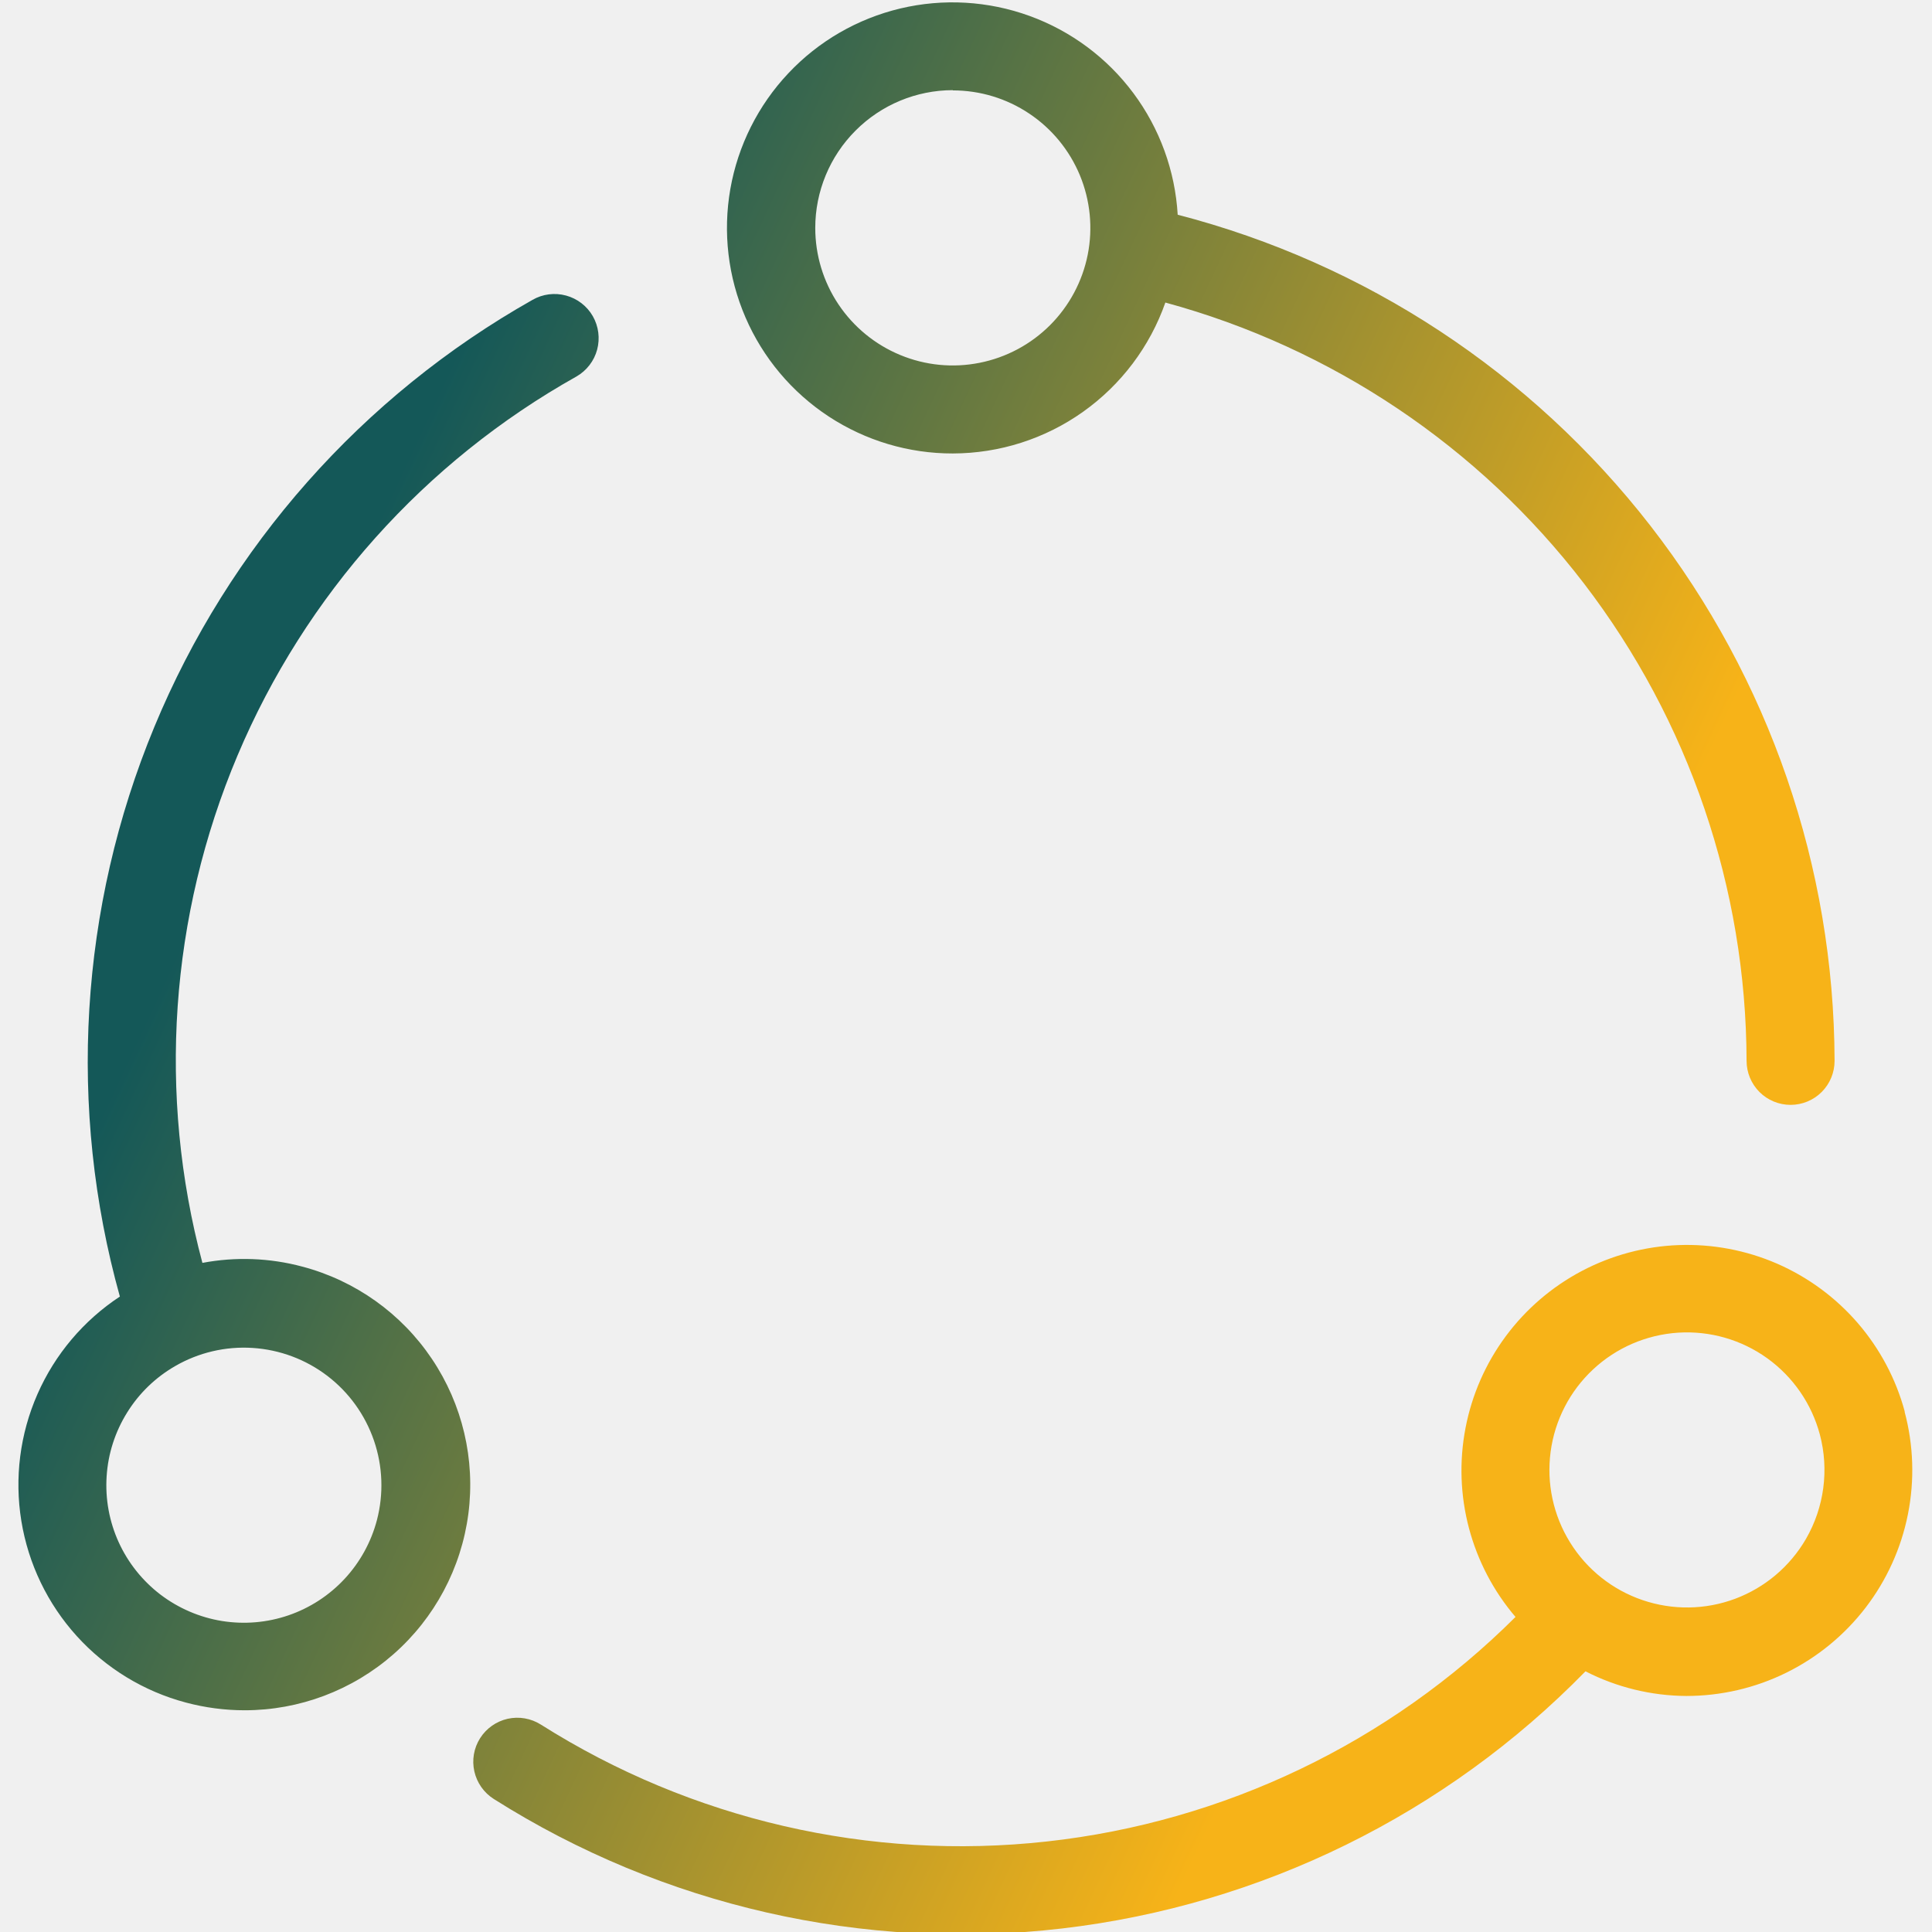
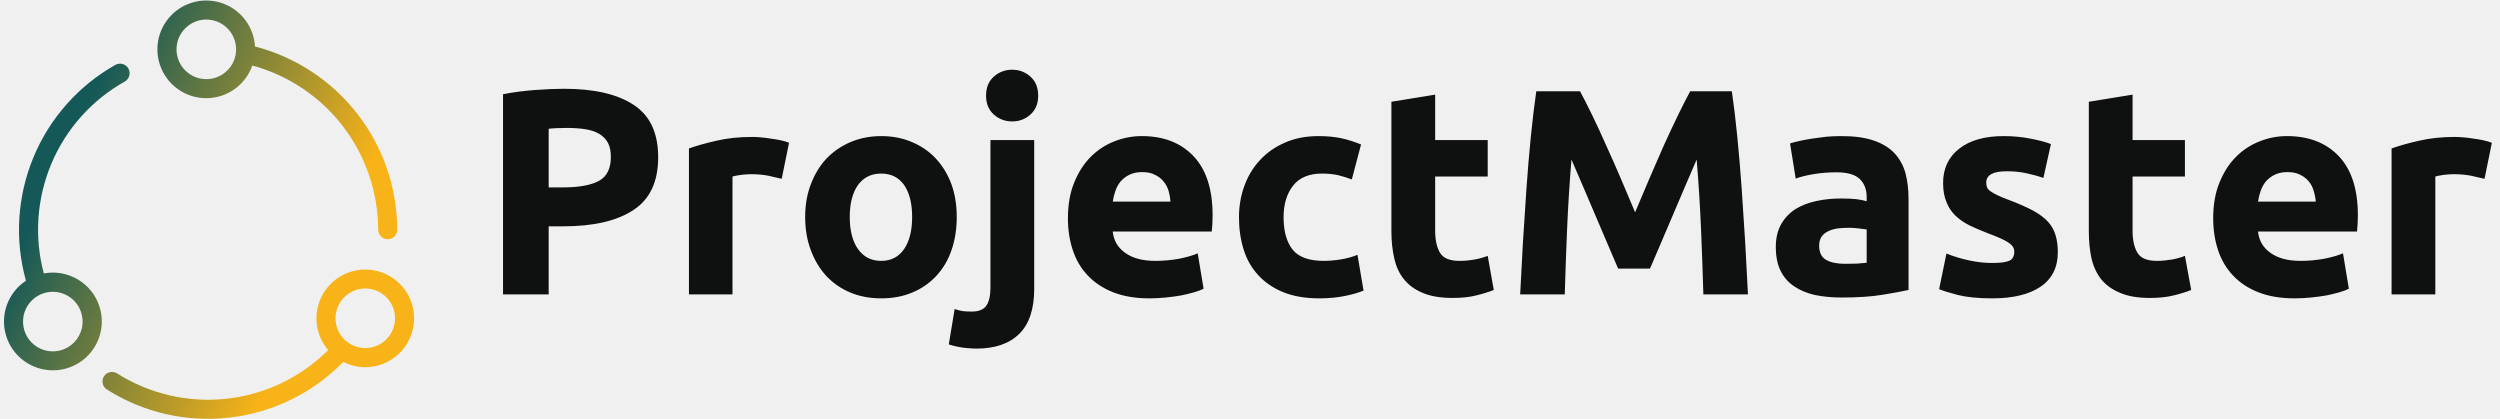
- <svg xmlns="http://www.w3.org/2000/svg" width="42" height="42" viewBox="0 0 42 42" fill="none">
-   <path d="M20.713 9.858C21.728 9.856 22.718 9.54 23.545 8.952C24.373 8.364 24.998 7.534 25.334 6.577C28.955 7.562 32.152 9.708 34.435 12.686C36.717 15.665 37.959 19.31 37.969 23.062C37.969 23.316 38.07 23.559 38.249 23.739C38.428 23.918 38.672 24.019 38.926 24.019C39.179 24.019 39.423 23.918 39.602 23.739C39.782 23.559 39.882 23.316 39.882 23.062C39.871 18.849 38.463 14.758 35.879 11.43C33.295 8.102 29.681 5.724 25.602 4.668C25.546 3.712 25.211 2.793 24.639 2.025C24.067 1.257 23.282 0.673 22.381 0.346C21.481 0.019 20.505 -0.037 19.573 0.184C18.641 0.406 17.794 0.895 17.138 1.593C16.481 2.29 16.043 3.164 15.877 4.108C15.712 5.051 15.826 6.022 16.207 6.902C16.587 7.781 17.216 8.529 18.017 9.055C18.818 9.58 19.755 9.86 20.713 9.858ZM20.713 1.965C21.305 1.965 21.883 2.14 22.374 2.469C22.866 2.797 23.249 3.264 23.476 3.811C23.702 4.357 23.761 4.958 23.646 5.538C23.53 6.118 23.245 6.651 22.827 7.069C22.409 7.487 21.876 7.772 21.296 7.887C20.716 8.003 20.115 7.944 19.569 7.717C19.023 7.491 18.556 7.108 18.227 6.616C17.898 6.124 17.723 5.546 17.723 4.955C17.723 4.161 18.038 3.4 18.599 2.839C19.159 2.277 19.92 1.961 20.713 1.96V1.965ZM6.572 27.535C5.863 27.345 5.121 27.318 4.4 27.454C3.422 23.795 3.69 19.914 5.163 16.425C6.636 12.935 9.229 10.036 12.533 8.184C12.753 8.057 12.915 7.848 12.981 7.602C13.047 7.356 13.013 7.094 12.887 6.873C12.76 6.652 12.55 6.491 12.305 6.425C12.059 6.358 11.796 6.392 11.576 6.519C7.874 8.609 4.979 11.878 3.354 15.805C1.728 19.733 1.464 24.091 2.606 28.186C1.816 28.706 1.194 29.443 0.814 30.308C0.434 31.174 0.312 32.131 0.464 33.064C0.616 33.997 1.034 34.866 1.669 35.567C2.304 36.267 3.127 36.769 4.041 37.012C4.458 37.123 4.887 37.18 5.318 37.18C6.51 37.18 7.66 36.746 8.555 35.96C9.45 35.174 10.028 34.089 10.182 32.908C10.335 31.727 10.054 30.53 9.389 29.541C8.725 28.552 7.723 27.839 6.572 27.535ZM8.194 33.046C8.068 33.523 7.828 33.96 7.493 34.321C7.158 34.682 6.739 34.955 6.273 35.115C5.808 35.275 5.31 35.317 4.824 35.239C4.338 35.16 3.879 34.962 3.487 34.664C3.096 34.365 2.784 33.974 2.58 33.526C2.376 33.078 2.286 32.586 2.318 32.095C2.349 31.604 2.502 31.128 2.762 30.71C3.021 30.291 3.38 29.944 3.807 29.698C4.318 29.402 4.905 29.265 5.493 29.303C6.082 29.341 6.647 29.552 7.116 29.91C7.585 30.268 7.937 30.757 8.129 31.315C8.321 31.873 8.343 32.475 8.194 33.046ZM41.408 30.688C41.217 29.978 40.867 29.32 40.387 28.763C39.907 28.207 39.307 27.765 38.633 27.471C37.959 27.178 37.227 27.04 36.492 27.067C35.757 27.094 35.038 27.287 34.387 27.63C33.737 27.973 33.172 28.458 32.734 29.049C32.296 29.64 31.997 30.322 31.859 31.044C31.72 31.766 31.746 32.511 31.934 33.221C32.123 33.932 32.468 34.592 32.946 35.151C30.203 37.886 26.611 39.607 22.761 40.032C18.911 40.458 15.031 39.561 11.758 37.491C11.543 37.355 11.284 37.31 11.036 37.365C10.788 37.421 10.573 37.573 10.437 37.787C10.301 38.002 10.256 38.261 10.312 38.509C10.368 38.756 10.519 38.972 10.734 39.108C14.409 41.434 18.771 42.428 23.092 41.923C27.412 41.418 31.428 39.444 34.467 36.333C35.145 36.681 35.896 36.864 36.658 36.869C37.411 36.869 38.155 36.697 38.831 36.364C39.507 36.031 40.097 35.547 40.556 34.95C41.015 34.352 41.33 33.657 41.477 32.917C41.624 32.178 41.599 31.416 41.404 30.688H41.408ZM39.261 33.453C38.914 34.052 38.37 34.512 37.723 34.755C37.075 34.998 36.363 35.008 35.708 34.785C35.053 34.562 34.496 34.119 34.132 33.531C33.767 32.943 33.618 32.247 33.709 31.561C33.8 30.875 34.126 30.242 34.632 29.77C35.137 29.298 35.791 29.016 36.481 28.971C37.172 28.927 37.856 29.123 38.418 29.527C38.979 29.931 39.384 30.517 39.562 31.185C39.765 31.951 39.657 32.767 39.261 33.453Z" fill="url(#paint0_linear_145_674)" />
+ <svg xmlns="http://www.w3.org/2000/svg" width="251" height="42" viewBox="0 0 251 42" fill="none">
+   <g clip-path="url(#clip0_145_670)">
+     <path d="M56.621 8.913C59.663 8.913 61.996 9.452 63.621 10.531C65.261 11.597 66.081 13.348 66.081 15.787C66.081 18.239 65.254 20.005 63.6 21.084C61.947 22.177 59.593 22.724 56.537 22.724H55.087V29.556H50.504V9.459C51.499 9.263 52.557 9.123 53.679 9.039C54.8 8.955 55.781 8.913 56.621 8.913ZM56.916 12.844C56.58 12.844 56.25 12.851 55.928 12.865C55.605 12.879 55.325 12.9 55.087 12.928V18.814H56.537C58.121 18.814 59.319 18.597 60.132 18.162C60.931 17.728 61.33 16.922 61.33 15.745C61.33 15.184 61.232 14.715 61.036 14.336C60.826 13.958 60.531 13.657 60.153 13.432C59.761 13.208 59.291 13.054 58.745 12.97C58.198 12.886 57.589 12.844 56.916 12.844ZM79.219 14.336L78.483 17.952C78.091 17.854 77.635 17.749 77.117 17.637C76.585 17.538 76.01 17.489 75.393 17.489C75.127 17.489 74.805 17.511 74.426 17.553C74.034 17.609 73.74 17.665 73.543 17.721V29.556H69.171V14.904C69.956 14.624 70.881 14.364 71.946 14.126C73.011 13.874 74.202 13.748 75.519 13.748C75.758 13.748 76.045 13.762 76.381 13.79C76.704 13.818 77.033 13.86 77.369 13.916C77.706 13.958 78.042 14.014 78.378 14.084C78.715 14.154 78.995 14.238 79.219 14.336ZM96.057 21.778C96.057 22.997 95.882 24.111 95.531 25.12C95.181 26.129 94.67 26.991 93.997 27.706C93.338 28.42 92.539 28.974 91.6 29.366C90.676 29.759 89.632 29.955 88.468 29.955C87.333 29.955 86.296 29.759 85.357 29.366C84.432 28.974 83.633 28.42 82.961 27.706C82.302 26.991 81.784 26.129 81.405 25.12C81.027 24.111 80.838 22.997 80.838 21.778C80.838 20.559 81.034 19.451 81.426 18.456C81.805 17.462 82.33 16.607 83.003 15.892C83.69 15.191 84.495 14.645 85.42 14.252C86.359 13.86 87.375 13.664 88.468 13.664C89.59 13.664 90.612 13.86 91.537 14.252C92.476 14.645 93.275 15.191 93.934 15.892C94.606 16.607 95.132 17.462 95.51 18.456C95.875 19.451 96.057 20.559 96.057 21.778ZM91.579 21.778C91.579 20.432 91.313 19.367 90.781 18.583C90.234 17.812 89.463 17.426 88.468 17.426C87.473 17.426 86.696 17.812 86.135 18.583C85.588 19.367 85.315 20.432 85.315 21.778C85.315 23.137 85.588 24.209 86.135 24.994C86.696 25.793 87.473 26.192 88.468 26.192C89.463 26.192 90.234 25.793 90.781 24.994C91.313 24.209 91.579 23.137 91.579 21.778ZM98.012 35C97.732 35 97.318 34.972 96.772 34.916C96.239 34.846 95.735 34.734 95.258 34.58L95.847 31.027C96.141 31.125 96.414 31.195 96.666 31.237C96.905 31.265 97.213 31.279 97.591 31.279C98.278 31.279 98.762 31.076 99.042 30.67C99.308 30.263 99.441 29.668 99.441 28.883V14.063H103.835V28.988C103.835 31.034 103.33 32.547 102.321 33.529C101.326 34.51 99.89 35 98.012 35ZM104.234 9.607C104.234 10.405 103.975 11.036 103.456 11.498C102.938 11.961 102.328 12.192 101.628 12.192C100.913 12.192 100.296 11.961 99.778 11.498C99.259 11.036 99 10.405 99 9.607C99 8.794 99.259 8.156 99.778 7.694C100.296 7.231 100.913 7 101.628 7C102.328 7 102.938 7.231 103.456 7.694C103.975 8.156 104.234 8.794 104.234 9.607ZM107.219 21.925C107.219 20.552 107.429 19.353 107.85 18.33C108.27 17.293 108.824 16.431 109.51 15.745C110.197 15.058 110.989 14.54 111.886 14.189C112.769 13.839 113.687 13.664 114.64 13.664C116.826 13.664 118.556 14.336 119.832 15.682C121.107 17.027 121.745 19.003 121.745 21.61C121.745 21.862 121.738 22.142 121.724 22.451C121.71 22.745 121.689 23.011 121.661 23.249H111.718C111.816 24.16 112.236 24.875 112.979 25.393C113.722 25.926 114.724 26.192 115.985 26.192C116.784 26.192 117.575 26.122 118.36 25.982C119.131 25.828 119.762 25.646 120.252 25.435L120.841 28.988C120.602 29.114 120.287 29.233 119.895 29.345C119.502 29.457 119.068 29.563 118.591 29.661C118.115 29.745 117.596 29.815 117.036 29.871C116.489 29.927 115.943 29.955 115.396 29.955C114.009 29.955 112.797 29.752 111.76 29.345C110.737 28.939 109.882 28.371 109.195 27.643C108.522 26.928 108.025 26.08 107.703 25.099C107.38 24.118 107.219 23.06 107.219 21.925ZM111.718 20.243H117.519C117.491 19.879 117.428 19.521 117.33 19.171C117.218 18.807 117.05 18.491 116.826 18.225C116.601 17.945 116.314 17.721 115.964 17.553C115.628 17.37 115.2 17.279 114.682 17.279C114.191 17.279 113.771 17.363 113.42 17.532C113.07 17.7 112.776 17.917 112.537 18.183C112.299 18.463 112.117 18.786 111.991 19.15C111.865 19.515 111.774 19.879 111.718 20.243ZM124.393 21.82C124.393 20.699 124.575 19.641 124.94 18.646C125.304 17.651 125.83 16.789 126.516 16.06C127.203 15.317 128.037 14.736 129.018 14.315C129.999 13.881 131.12 13.664 132.381 13.664C133.208 13.664 133.965 13.734 134.652 13.874C135.338 14.028 136.004 14.238 136.649 14.505L135.724 18.015C135.317 17.861 134.869 17.721 134.378 17.595C133.888 17.483 133.341 17.426 132.739 17.426C131.435 17.426 130.468 17.826 129.838 18.625C129.193 19.437 128.871 20.503 128.871 21.82C128.871 23.207 129.172 24.286 129.775 25.057C130.377 25.814 131.421 26.192 132.907 26.192C133.439 26.192 134.007 26.143 134.609 26.045C135.226 25.947 135.787 25.793 136.291 25.583L136.901 29.177C136.396 29.387 135.759 29.57 134.988 29.724C134.231 29.878 133.39 29.955 132.465 29.955C131.05 29.955 129.831 29.745 128.808 29.324C127.799 28.904 126.965 28.329 126.306 27.601C125.648 26.886 125.164 26.031 124.856 25.036C124.547 24.041 124.393 22.969 124.393 21.82ZM139.697 23.228V10.216L144.09 9.502V14.063H149.366V17.721H144.09V23.165C144.09 24.09 144.251 24.826 144.573 25.372C144.896 25.919 145.547 26.192 146.528 26.192C147.005 26.192 147.488 26.15 147.979 26.066C148.483 25.982 148.946 25.856 149.366 25.688L149.976 29.114C149.443 29.324 148.855 29.506 148.21 29.661C147.565 29.829 146.774 29.913 145.835 29.913C144.63 29.913 143.635 29.745 142.85 29.408C142.065 29.086 141.441 28.638 140.979 28.063C140.502 27.488 140.173 26.788 139.991 25.961C139.795 25.134 139.697 24.223 139.697 23.228ZM154.243 9.165H158.637C158.987 9.81 159.393 10.609 159.856 11.562C160.318 12.514 160.795 13.544 161.285 14.652C161.79 15.759 162.287 16.887 162.778 18.036C163.268 19.199 163.731 20.292 164.165 21.315C164.599 20.292 165.062 19.199 165.552 18.036C166.043 16.887 166.533 15.759 167.024 14.652C167.528 13.544 168.012 12.514 168.474 11.562C168.937 10.609 169.343 9.81 169.694 9.165H173.877C174.073 10.511 174.255 12.024 174.423 13.706C174.591 15.387 174.739 17.132 174.865 18.94C174.991 20.762 175.11 22.584 175.222 24.405C175.32 26.227 175.411 27.944 175.495 29.556H171.018C170.962 27.566 170.885 25.407 170.787 23.081C170.689 20.741 170.541 18.386 170.345 16.018C169.995 16.845 169.602 17.756 169.168 18.751C168.734 19.746 168.306 20.748 167.886 21.757C167.465 22.752 167.059 23.705 166.667 24.616C166.274 25.526 165.938 26.311 165.658 26.97H162.462C162.182 26.311 161.846 25.526 161.453 24.616C161.061 23.705 160.655 22.752 160.234 21.757C159.814 20.748 159.386 19.746 158.952 18.751C158.517 17.756 158.125 16.845 157.775 16.018C157.578 18.386 157.431 20.741 157.333 23.081C157.235 25.407 157.158 27.566 157.102 29.556H152.625C152.709 27.944 152.8 26.227 152.898 24.405C153.01 22.584 153.129 20.762 153.255 18.94C153.381 17.132 153.528 15.387 153.697 13.706C153.865 12.024 154.047 10.511 154.243 9.165ZM185.228 26.486C185.663 26.486 186.076 26.48 186.468 26.465C186.861 26.437 187.176 26.409 187.414 26.381V23.039C187.232 23.011 186.966 22.976 186.615 22.934C186.265 22.892 185.943 22.871 185.649 22.871C185.228 22.871 184.843 22.892 184.492 22.934C184.128 22.99 183.806 23.088 183.525 23.228C183.245 23.368 183.028 23.551 182.874 23.775C182.72 24.013 182.643 24.307 182.643 24.658C182.643 25.344 182.874 25.821 183.336 26.087C183.799 26.353 184.429 26.486 185.228 26.486ZM184.871 13.664C186.174 13.664 187.253 13.811 188.108 14.105C188.977 14.399 189.671 14.82 190.189 15.366C190.708 15.913 191.079 16.579 191.303 17.363C191.513 18.148 191.618 19.024 191.618 19.991V29.114C190.988 29.254 190.112 29.415 188.991 29.598C187.884 29.78 186.531 29.871 184.934 29.871C183.939 29.871 183.035 29.787 182.222 29.619C181.409 29.436 180.709 29.142 180.12 28.736C179.531 28.343 179.076 27.818 178.754 27.159C178.445 26.515 178.291 25.723 178.291 24.784C178.291 23.887 178.473 23.123 178.838 22.492C179.202 21.862 179.686 21.357 180.288 20.979C180.891 20.615 181.584 20.348 182.369 20.18C183.154 20.012 183.974 19.928 184.829 19.928C185.389 19.928 185.894 19.949 186.342 19.991C186.777 20.047 187.134 20.117 187.414 20.201V19.781C187.414 19.038 187.19 18.442 186.742 17.994C186.279 17.532 185.494 17.3 184.387 17.3C183.63 17.3 182.895 17.356 182.18 17.468C181.451 17.581 180.821 17.735 180.288 17.931L179.721 14.399C179.987 14.315 180.309 14.231 180.688 14.147C181.066 14.063 181.479 13.986 181.928 13.916C182.39 13.846 182.867 13.783 183.357 13.727C183.862 13.685 184.366 13.664 184.871 13.664ZM200.027 26.402C200.84 26.402 201.414 26.325 201.751 26.171C202.073 26.017 202.234 25.709 202.234 25.246C202.234 24.896 202.024 24.588 201.603 24.321C201.169 24.055 200.51 23.761 199.627 23.438C198.941 23.172 198.317 22.906 197.757 22.64C197.196 22.359 196.72 22.03 196.327 21.652C195.935 21.273 195.633 20.818 195.423 20.285C195.199 19.753 195.087 19.115 195.087 18.372C195.087 16.915 195.626 15.766 196.706 14.925C197.785 14.084 199.27 13.664 201.162 13.664C202.101 13.664 202.998 13.748 203.853 13.916C204.722 14.084 205.408 14.266 205.913 14.463L205.156 17.868C204.652 17.686 204.098 17.532 203.495 17.405C202.893 17.265 202.22 17.195 201.477 17.195C200.104 17.195 199.417 17.574 199.417 18.33C199.417 18.512 199.445 18.674 199.501 18.814C199.557 18.954 199.677 19.087 199.859 19.213C200.041 19.339 200.279 19.473 200.573 19.613C200.882 19.767 201.274 19.928 201.751 20.096C202.704 20.46 203.495 20.811 204.126 21.147C204.757 21.497 205.254 21.869 205.618 22.261C205.983 22.668 206.235 23.116 206.375 23.607C206.529 24.097 206.606 24.665 206.606 25.309C206.606 26.837 206.032 27.993 204.883 28.778C203.734 29.563 202.108 29.955 200.006 29.955C198.632 29.955 197.49 29.843 196.579 29.619C195.669 29.38 195.038 29.184 194.688 29.03L195.423 25.456C196.166 25.751 196.93 25.982 197.715 26.15C198.499 26.318 199.27 26.402 200.027 26.402ZM209.718 23.228V10.216L214.111 9.502V14.063H219.366V17.721H214.111V23.165C214.111 24.09 214.272 24.826 214.594 25.372C214.917 25.919 215.568 26.192 216.549 26.192C217.012 26.192 217.495 26.15 218 26.066C218.504 25.982 218.96 25.856 219.366 25.688L219.997 29.114C219.464 29.324 218.876 29.506 218.231 29.661C217.572 29.829 216.774 29.913 215.835 29.913C214.643 29.913 213.656 29.745 212.871 29.408C212.086 29.086 211.455 28.638 210.979 28.063C210.516 27.488 210.187 26.788 209.991 25.961C209.809 25.134 209.718 24.223 209.718 23.228ZM222.204 21.925C222.204 20.552 222.414 19.353 222.835 18.33C223.255 17.293 223.809 16.431 224.495 15.745C225.182 15.058 225.974 14.54 226.871 14.189C227.754 13.839 228.665 13.664 229.603 13.664C231.804 13.664 233.541 14.336 234.817 15.682C236.092 17.027 236.73 19.003 236.73 21.61C236.73 21.862 236.723 22.142 236.709 22.451C236.681 22.745 236.66 23.011 236.645 23.249H226.703C226.801 24.16 227.221 24.875 227.964 25.393C228.707 25.926 229.709 26.192 230.97 26.192C231.769 26.192 232.553 26.122 233.324 25.982C234.109 25.828 234.747 25.646 235.237 25.435L235.826 28.988C235.587 29.114 235.272 29.233 234.88 29.345C234.487 29.457 234.053 29.563 233.576 29.661C233.086 29.745 232.567 29.815 232.021 29.871C231.474 29.927 230.928 29.955 230.381 29.955C228.98 29.955 227.768 29.752 226.745 29.345C225.708 28.939 224.853 28.371 224.18 27.643C223.507 26.928 223.01 26.08 222.688 25.099C222.365 24.118 222.204 23.06 222.204 21.925ZM226.703 20.243H232.504C232.476 19.879 232.406 19.521 232.294 19.171C232.196 18.807 232.035 18.491 231.811 18.225C231.586 17.945 231.299 17.721 230.949 17.553C230.612 17.37 230.185 17.279 229.667 17.279C229.176 17.279 228.756 17.363 228.405 17.532C228.055 17.7 227.761 17.917 227.522 18.183C227.284 18.463 227.102 18.786 226.976 19.15C226.85 19.515 226.759 19.879 226.703 20.243ZM250.183 14.336L249.447 17.952C249.055 17.854 248.592 17.749 248.06 17.637C247.527 17.538 246.96 17.489 246.357 17.489C246.077 17.489 245.748 17.511 245.369 17.553C244.991 17.609 244.704 17.665 244.507 17.721V29.556H240.114V14.904C240.899 14.624 241.824 14.364 242.889 14.126C243.968 13.874 245.166 13.748 246.483 13.748C246.708 13.748 246.988 13.762 247.324 13.79C247.661 13.818 247.997 13.86 248.333 13.916C248.67 13.958 248.999 14.014 249.321 14.084C249.658 14.154 249.945 14.238 250.183 14.336Z" fill="#0F1111" />
+     <path d="M20.713 9.858C21.728 9.856 22.718 9.54 23.545 8.952C24.373 8.364 24.998 7.534 25.334 6.577C28.955 7.562 32.152 9.708 34.435 12.686C36.717 15.665 37.959 19.31 37.969 23.062C37.969 23.316 38.07 23.559 38.249 23.739C38.428 23.918 38.672 24.019 38.926 24.019C39.179 24.019 39.423 23.918 39.602 23.739C39.782 23.559 39.882 23.316 39.882 23.062C39.871 18.849 38.463 14.758 35.879 11.43C33.295 8.102 29.681 5.724 25.602 4.668C25.546 3.712 25.211 2.793 24.639 2.025C24.067 1.257 23.282 0.673 22.381 0.346C21.481 0.019 20.505 -0.037 19.573 0.184C18.641 0.406 17.794 0.895 17.138 1.593C16.481 2.29 16.043 3.164 15.877 4.108C15.712 5.051 15.826 6.022 16.207 6.902C16.587 7.781 17.216 8.529 18.017 9.055C18.818 9.58 19.755 9.86 20.713 9.858V9.858ZM20.713 1.965C21.305 1.965 21.883 2.14 22.374 2.469C22.866 2.797 23.249 3.264 23.476 3.811C23.702 4.357 23.761 4.958 23.646 5.538C23.53 6.118 23.245 6.651 22.827 7.069C22.409 7.487 21.876 7.772 21.296 7.887C20.716 8.003 20.115 7.944 19.569 7.717C19.023 7.491 18.556 7.108 18.227 6.616C17.898 6.124 17.723 5.546 17.723 4.955C17.723 4.161 18.038 3.4 18.599 2.839C19.159 2.277 19.92 1.961 20.713 1.96V1.965ZM6.572 27.535C5.863 27.345 5.121 27.318 4.4 27.454C3.422 23.795 3.69 19.914 5.163 16.425C6.636 12.935 9.229 10.036 12.533 8.184C12.753 8.057 12.915 7.848 12.981 7.602C13.047 7.356 13.013 7.094 12.887 6.873C12.76 6.652 12.55 6.491 12.305 6.425C12.059 6.358 11.796 6.392 11.576 6.519C7.874 8.609 4.979 11.878 3.354 15.805C1.728 19.733 1.464 24.091 2.606 28.186C1.816 28.706 1.194 29.443 0.814 30.308C0.434 31.174 0.312 32.131 0.464 33.064C0.616 33.997 1.034 34.866 1.669 35.567C2.304 36.267 3.127 36.769 4.041 37.012C4.458 37.123 4.887 37.18 5.318 37.18C6.51 37.18 7.66 36.746 8.555 35.96C9.45 35.174 10.028 34.089 10.182 32.908C10.335 31.727 10.054 30.53 9.389 29.541C8.725 28.552 7.723 27.839 6.572 27.535V27.535ZM8.194 33.046C8.068 33.523 7.828 33.96 7.493 34.321C7.158 34.682 6.739 34.955 6.273 35.115C5.808 35.275 5.31 35.317 4.824 35.239C4.338 35.16 3.879 34.962 3.487 34.664C3.096 34.365 2.784 33.974 2.58 33.526C2.376 33.078 2.286 32.586 2.318 32.095C2.349 31.604 2.502 31.128 2.762 30.71C3.021 30.291 3.38 29.944 3.807 29.698C4.318 29.402 4.905 29.265 5.493 29.303C6.082 29.341 6.647 29.552 7.116 29.91C7.585 30.268 7.937 30.757 8.129 31.315C8.321 31.873 8.343 32.475 8.194 33.046V33.046ZM41.408 30.688C41.217 29.978 40.867 29.32 40.387 28.763C39.907 28.207 39.307 27.765 38.633 27.471C37.959 27.178 37.227 27.04 36.492 27.067C35.757 27.094 35.038 27.287 34.387 27.63C33.737 27.973 33.172 28.458 32.734 29.049C32.296 29.64 31.997 30.322 31.859 31.044C31.72 31.766 31.746 32.511 31.934 33.221C32.123 33.932 32.468 34.592 32.946 35.151C30.203 37.886 26.611 39.607 22.761 40.032C18.911 40.458 15.031 39.561 11.758 37.491C11.543 37.355 11.284 37.31 11.036 37.365C10.788 37.421 10.573 37.573 10.437 37.787C10.301 38.002 10.256 38.261 10.312 38.509C10.368 38.756 10.519 38.972 10.734 39.108C14.409 41.434 18.771 42.428 23.092 41.923C27.412 41.418 31.428 39.444 34.467 36.333C35.145 36.681 35.896 36.864 36.658 36.869C37.411 36.869 38.155 36.697 38.831 36.364C39.507 36.031 40.097 35.547 40.556 34.95C41.015 34.352 41.33 33.657 41.477 32.917C41.624 32.178 41.599 31.416 41.404 30.688H41.408ZM39.261 33.453C38.914 34.052 38.37 34.512 37.723 34.755C37.075 34.998 36.363 35.008 35.708 34.785C35.053 34.562 34.496 34.119 34.132 33.531C33.767 32.943 33.618 32.247 33.709 31.561C33.8 30.875 34.126 30.242 34.632 29.77C35.137 29.298 35.791 29.016 36.481 28.971C37.172 28.927 37.856 29.123 38.418 29.527C38.979 29.931 39.384 30.517 39.562 31.185C39.765 31.951 39.657 32.767 39.261 33.453V33.453Z" fill="url(#paint0_linear_145_670)" />
+   </g>
  <defs>
-     <linearGradient id="paint0_linear_145_674" x1="-1.147" y1="1.187" x2="36.166" y2="18.586" gradientUnits="userSpaceOnUse">
+     <linearGradient id="paint0_linear_145_670" x1="-1.147" y1="1.187" x2="36.166" y2="18.586" gradientUnits="userSpaceOnUse">
      <stop offset="0.31" stop-color="#145858" />
      <stop offset="1" stop-color="#F7B318" />
    </linearGradient>
+     <clipPath id="clip0_145_670">
+       <rect width="250.6" height="42" fill="white" />
+     </clipPath>
  </defs>
</svg>
